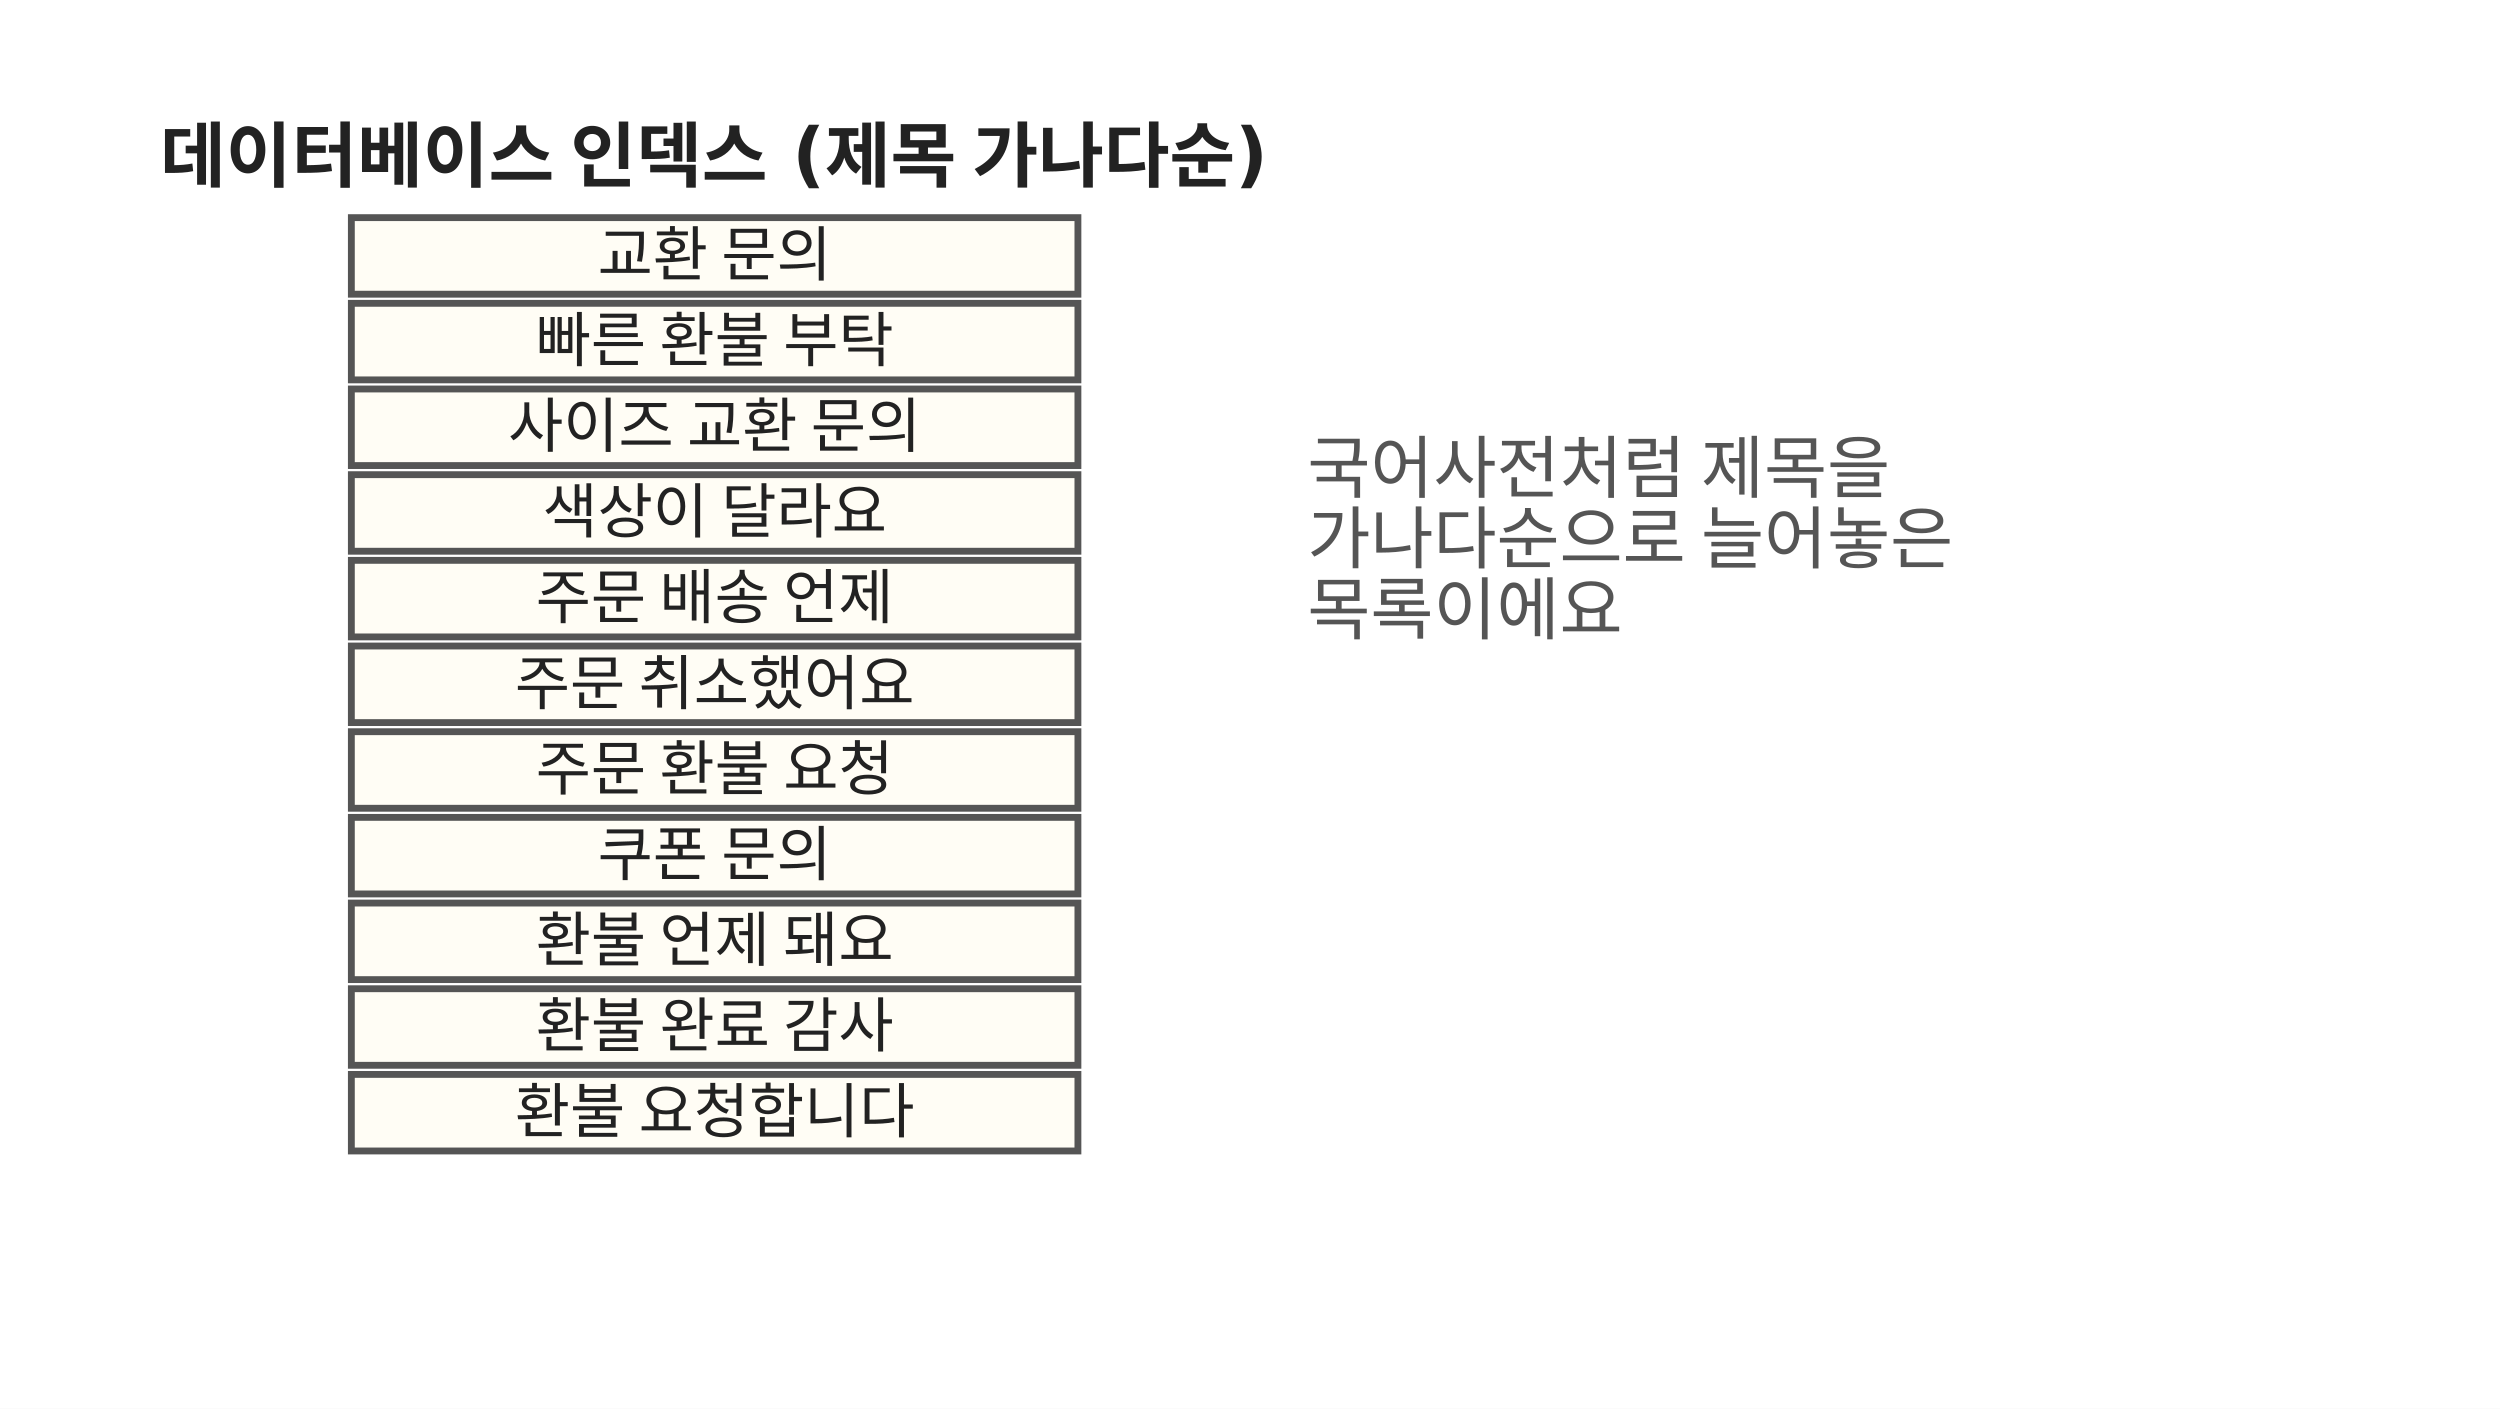
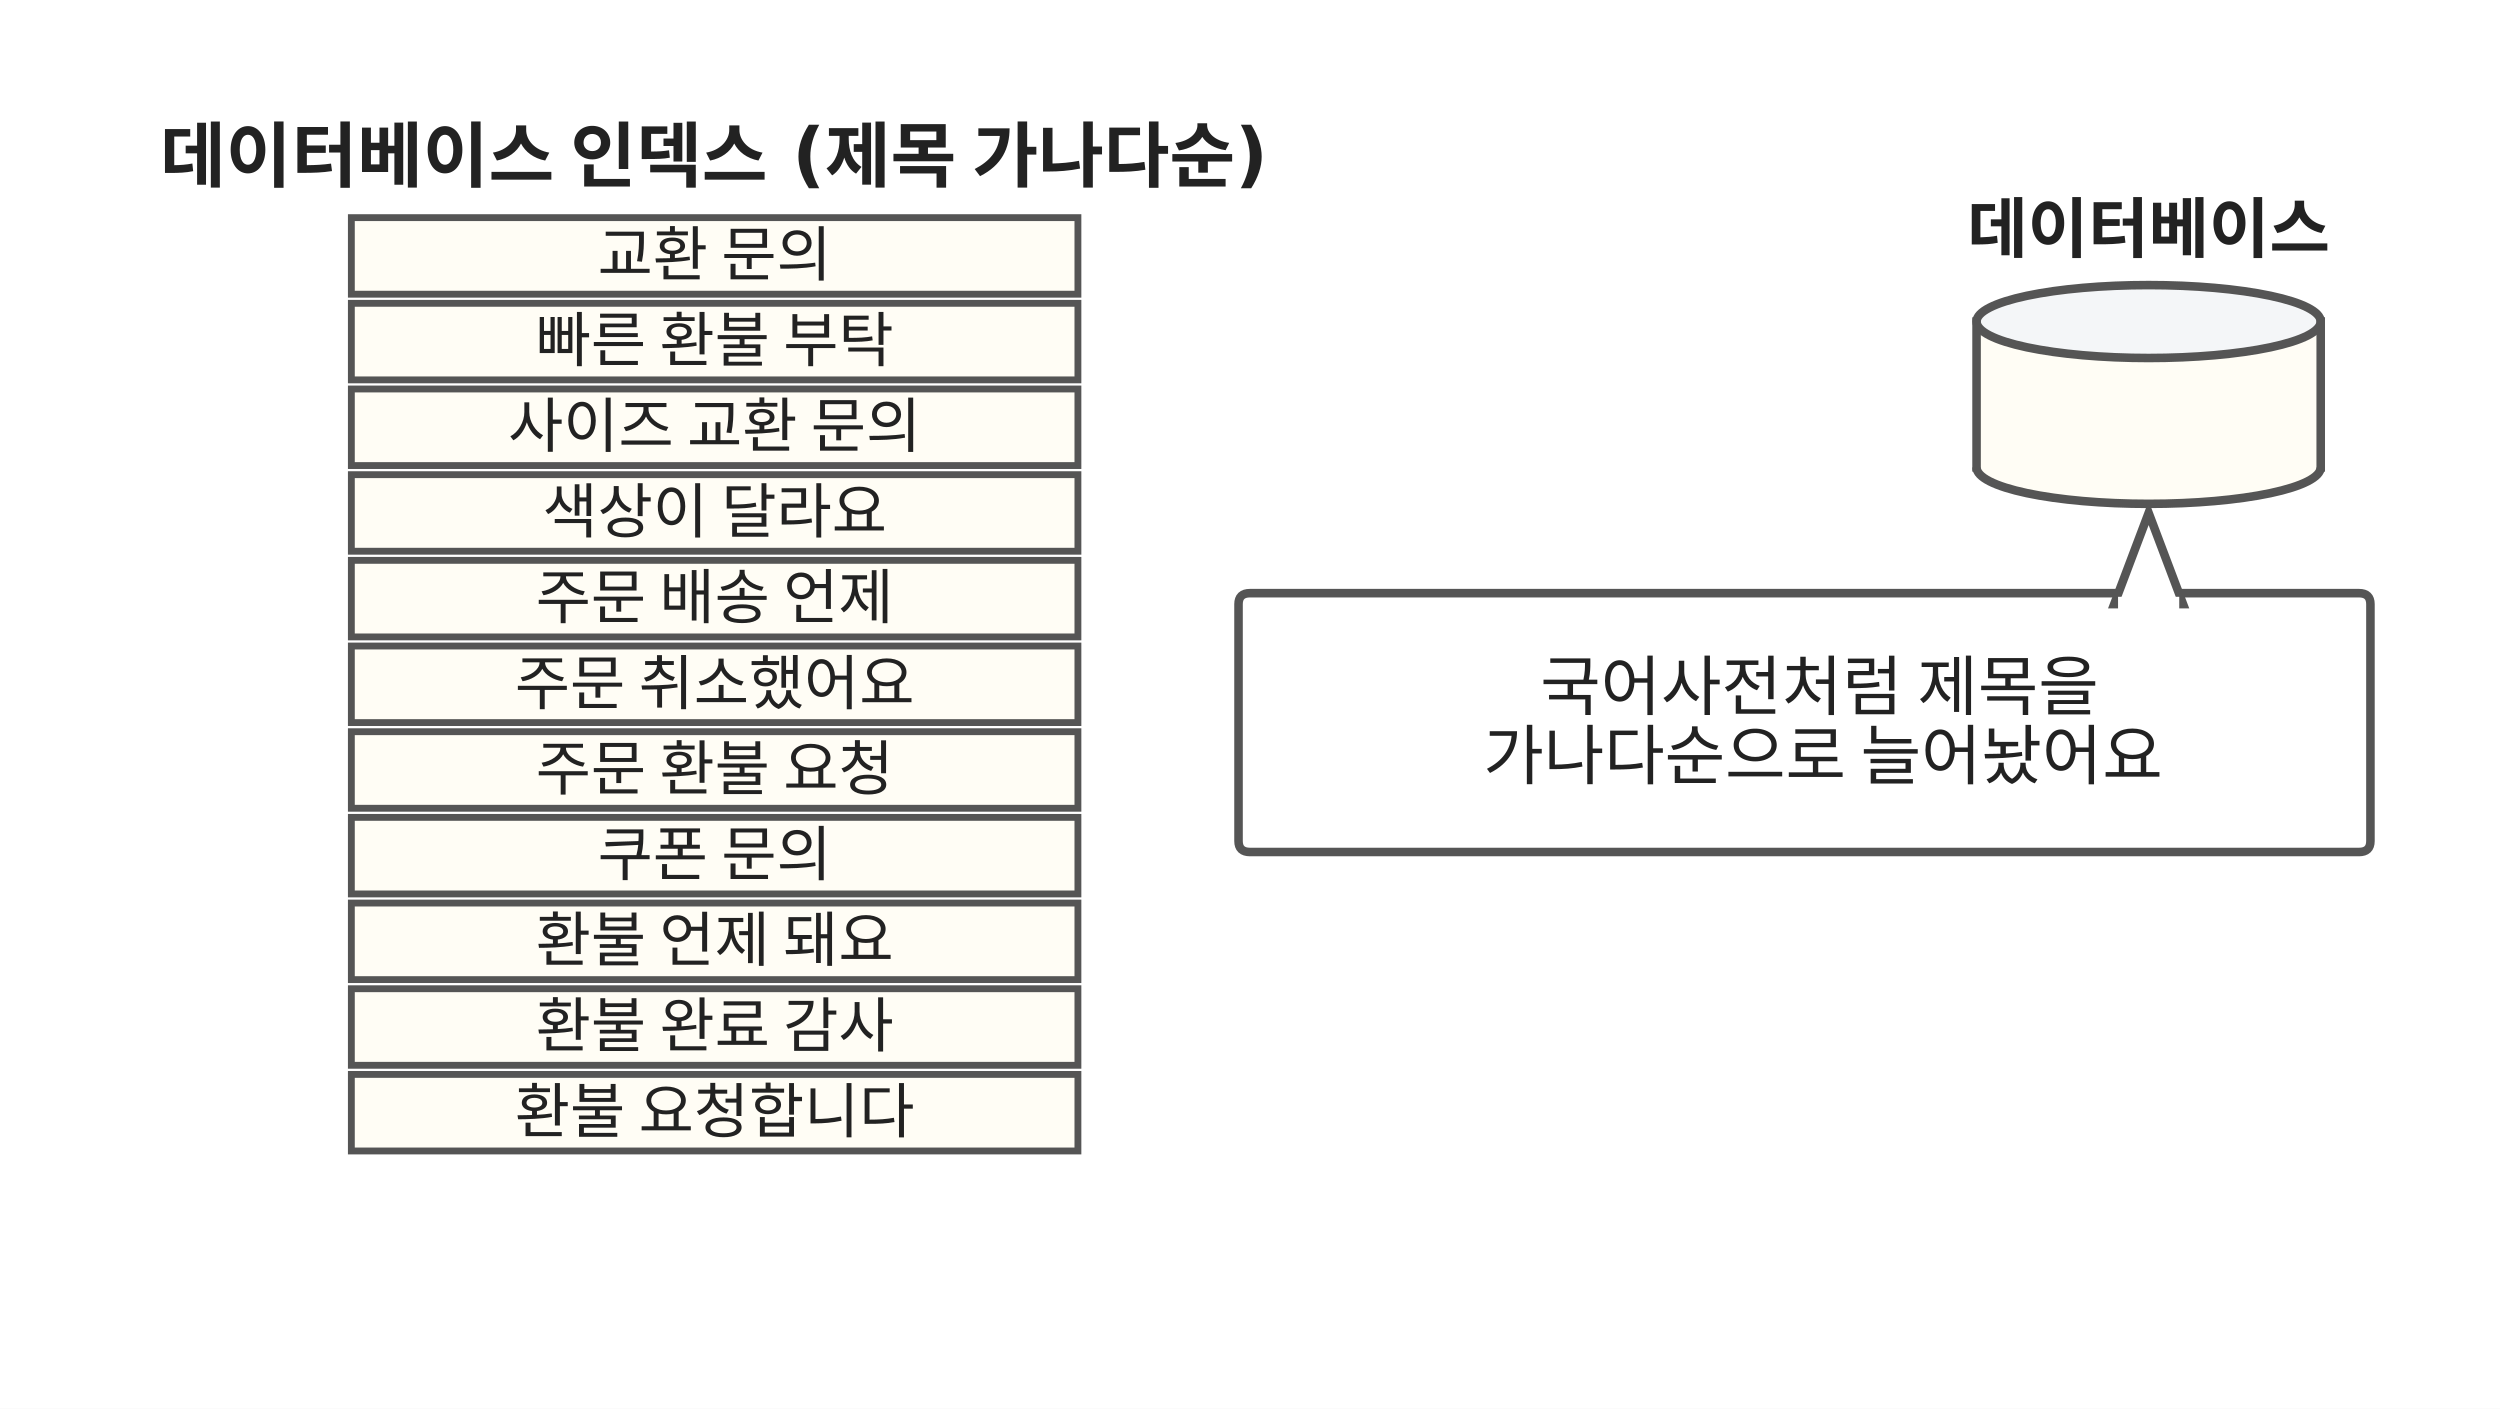
<svg xmlns="http://www.w3.org/2000/svg" width="437.76pt" height="246.672pt" viewBox="0 0 437.76 246.672" version="1.1">
  <defs>
    <style type="text/css">*{stroke-linejoin: round; stroke-linecap: butt}</style>
  </defs>
  <g id="figure_1">
    <g id="patch_1">
      <path d="M 0 246.672  L 437.76 246.672  L 437.76 0  L 0 0  z " style="fill: #ffffff" />
    </g>
    <g id="axes_1">
      <g id="patch_2">
-         <path d="M 18 228.672  L 419.76 228.672  L 419.76 18  L 18 18  L 18 228.672  z " clip-path="url(#pa23969dbdf)" style="fill: none" />
+         <path d="M 18 228.672  L 419.76 228.672  L 419.76 18  L 18 18  L 18 228.672  z " clip-path="url(#p1312691e0d)" style="fill: none" />
      </g>
      <g id="patch_3">
-         <path d="M 61.524 51.516  L 188.748 51.516  L 188.748 38.11  L 61.524 38.11  z " clip-path="url(#pa23969dbdf)" style="fill: #fffdf5; stroke: #555555; stroke-width: 1.2; stroke-linejoin: miter" />
+         <path d="M 61.524 51.516  L 188.748 51.516  L 188.748 38.11  L 61.524 38.11  z " clip-path="url(#p1312691e0d)" style="fill: #fffdf5; stroke: #555555; stroke-width: 1.2; stroke-linejoin: miter" />
      </g>
      <g id="patch_4">
-         <path d="M 61.524 66.518  L 188.748 66.518  L 188.748 53.112  L 61.524 53.112  z " clip-path="url(#pa23969dbdf)" style="fill: #fffdf5; stroke: #555555; stroke-width: 1.2; stroke-linejoin: miter" />
+         <path d="M 61.524 66.518  L 188.748 66.518  L 188.748 53.112  L 61.524 53.112  z " clip-path="url(#p1312691e0d)" style="fill: #fffdf5; stroke: #555555; stroke-width: 1.2; stroke-linejoin: miter" />
      </g>
      <g id="patch_5">
-         <path d="M 61.524 81.521  L 188.748 81.521  L 188.748 68.114  L 61.524 68.114  z " clip-path="url(#pa23969dbdf)" style="fill: #fffdf5; stroke: #555555; stroke-width: 1.2; stroke-linejoin: miter" />
+         <path d="M 61.524 81.521  L 188.748 81.521  L 188.748 68.114  L 61.524 68.114  z " clip-path="url(#p1312691e0d)" style="fill: #fffdf5; stroke: #555555; stroke-width: 1.2; stroke-linejoin: miter" />
      </g>
      <g id="patch_6">
-         <path d="M 61.524 96.523  L 188.748 96.523  L 188.748 83.117  L 61.524 83.117  z " clip-path="url(#pa23969dbdf)" style="fill: #fffdf5; stroke: #555555; stroke-width: 1.2; stroke-linejoin: miter" />
+         <path d="M 61.524 96.523  L 188.748 96.523  L 188.748 83.117  L 61.524 83.117  z " clip-path="url(#p1312691e0d)" style="fill: #fffdf5; stroke: #555555; stroke-width: 1.2; stroke-linejoin: miter" />
      </g>
      <g id="patch_7">
-         <path d="M 61.524 111.526  L 188.748 111.526  L 188.748 98.119  L 61.524 98.119  z " clip-path="url(#pa23969dbdf)" style="fill: #fffdf5; stroke: #555555; stroke-width: 1.2; stroke-linejoin: miter" />
+         <path d="M 61.524 111.526  L 188.748 111.526  L 188.748 98.119  L 61.524 98.119  z " clip-path="url(#p1312691e0d)" style="fill: #fffdf5; stroke: #555555; stroke-width: 1.2; stroke-linejoin: miter" />
      </g>
      <g id="patch_8">
-         <path d="M 61.524 126.528  L 188.748 126.528  L 188.748 113.122  L 61.524 113.122  z " clip-path="url(#pa23969dbdf)" style="fill: #fffdf5; stroke: #555555; stroke-width: 1.2; stroke-linejoin: miter" />
+         <path d="M 61.524 126.528  L 188.748 126.528  L 188.748 113.122  L 61.524 113.122  z " clip-path="url(#p1312691e0d)" style="fill: #fffdf5; stroke: #555555; stroke-width: 1.2; stroke-linejoin: miter" />
      </g>
      <g id="patch_9">
-         <path d="M 61.524 141.53  L 188.748 141.53  L 188.748 128.124  L 61.524 128.124  z " clip-path="url(#pa23969dbdf)" style="fill: #fffdf5; stroke: #555555; stroke-width: 1.2; stroke-linejoin: miter" />
+         <path d="M 61.524 141.53  L 188.748 141.53  L 188.748 128.124  L 61.524 128.124  z " clip-path="url(#p1312691e0d)" style="fill: #fffdf5; stroke: #555555; stroke-width: 1.2; stroke-linejoin: miter" />
      </g>
      <g id="patch_10">
-         <path d="M 61.524 156.533  L 188.748 156.533  L 188.748 143.126  L 61.524 143.126  z " clip-path="url(#pa23969dbdf)" style="fill: #fffdf5; stroke: #555555; stroke-width: 1.2; stroke-linejoin: miter" />
+         <path d="M 61.524 156.533  L 188.748 156.533  L 188.748 143.126  L 61.524 143.126  z " clip-path="url(#p1312691e0d)" style="fill: #fffdf5; stroke: #555555; stroke-width: 1.2; stroke-linejoin: miter" />
      </g>
      <g id="patch_11">
-         <path d="M 61.524 171.535  L 188.748 171.535  L 188.748 158.129  L 61.524 158.129  z " clip-path="url(#pa23969dbdf)" style="fill: #fffdf5; stroke: #555555; stroke-width: 1.2; stroke-linejoin: miter" />
+         <path d="M 61.524 171.535  L 188.748 171.535  L 188.748 158.129  L 61.524 158.129  z " clip-path="url(#p1312691e0d)" style="fill: #fffdf5; stroke: #555555; stroke-width: 1.2; stroke-linejoin: miter" />
      </g>
      <g id="patch_12">
-         <path d="M 61.524 186.538  L 188.748 186.538  L 188.748 173.131  L 61.524 173.131  z " clip-path="url(#pa23969dbdf)" style="fill: #fffdf5; stroke: #555555; stroke-width: 1.2; stroke-linejoin: miter" />
+         <path d="M 61.524 186.538  L 188.748 186.538  L 188.748 173.131  L 61.524 173.131  z " clip-path="url(#p1312691e0d)" style="fill: #fffdf5; stroke: #555555; stroke-width: 1.2; stroke-linejoin: miter" />
      </g>
      <g id="patch_13">
-         <path d="M 61.524 201.54  L 188.748 201.54  L 188.748 188.134  L 61.524 188.134  z " clip-path="url(#pa23969dbdf)" style="fill: #fffdf5; stroke: #555555; stroke-width: 1.2; stroke-linejoin: miter" />
+         <path d="M 61.524 201.54  L 188.748 201.54  L 188.748 188.134  L 61.524 188.134  z " clip-path="url(#p1312691e0d)" style="fill: #fffdf5; stroke: #555555; stroke-width: 1.2; stroke-linejoin: miter" />
+       </g>
+       <g id="patch_14">
+         <path d="M 376.236 88.224  C 384.227 88.224 391.892 87.551 397.543 86.354  C 403.193 85.157 406.368 83.533 406.368 81.84  C 406.368 80.147 403.193 78.523 397.543 77.326  C 391.892 76.129 384.227 75.456 376.236 75.456  C 368.245 75.456 360.58 76.129 354.929 77.326  C 349.279 78.523 346.104 80.147 346.104 81.84  C 346.104 83.533 349.279 85.157 354.929 86.354  C 360.58 87.551 368.245 88.224 376.236 88.224  z " clip-path="url(#p1312691e0d)" style="fill: #fffdf5" />
+       </g>
+       <g id="patch_15">
+         <path d="M 346.104 81.84  L 406.368 81.84  L 406.368 56.304  L 346.104 56.304  z " clip-path="url(#p1312691e0d)" style="fill: #fffdf5" />
+       </g>
+       <g id="patch_16">
+         <path d="M 346.104 81.84  C 346.104 83.532 349.281 85.157 354.929 86.354  C 360.578 87.551 368.248 88.224 376.236 88.224  C 384.224 88.224 391.894 87.551 397.543 86.354  C 403.191 85.157 406.368 83.532 406.368 81.84  " clip-path="url(#p1312691e0d)" style="fill: none; stroke: #555555; stroke-width: 1.5; stroke-linejoin: miter" />
+       </g>
+       <g id="patch_17">
+         <path d="M 376.236 62.688  C 384.227 62.688 391.892 62.015 397.543 60.818  C 403.193 59.621 406.368 57.997 406.368 56.304  C 406.368 54.611 403.193 52.987 397.543 51.79  C 391.892 50.593 384.227 49.92 376.236 49.92  C 368.245 49.92 360.58 50.593 354.929 51.79  C 349.279 52.987 346.104 54.611 346.104 56.304  C 346.104 57.997 349.279 59.621 354.929 60.818  C 360.58 62.015 368.245 62.688 376.236 62.688  z " clip-path="url(#p1312691e0d)" style="fill: #f4f6f8; stroke: #555555; stroke-width: 1.5; stroke-linejoin: miter" />
+       </g>
+       <g id="patch_18">
+         <path d="M 218.88 149.191  L 413.064 149.191  Q 415.073 149.191 415.073 147.276  L 415.073 105.78  Q 415.073 103.865 413.064 103.865  L 218.88 103.865  Q 216.871 103.865 216.871 105.78  L 216.871 147.276  Q 216.871 149.191 218.88 149.191  z " clip-path="url(#p1312691e0d)" style="fill: #ffffff; stroke: #555555; stroke-width: 1.5; stroke-linejoin: miter" />
+       </g>
+       <g id="line2d_1">
+         <path d="M 346.104 81.84  L 346.104 56.304  " clip-path="url(#p1312691e0d)" style="fill: none; stroke: #555555; stroke-width: 1.5; stroke-linecap: square" />
+       </g>
+       <g id="line2d_2">
+         <path d="M 406.368 81.84  L 406.368 56.304  " clip-path="url(#p1312691e0d)" style="fill: none; stroke: #555555; stroke-width: 1.5; stroke-linecap: square" />
      </g>
      <g id="text_1">
        <text style="fill: #222222; font: 700 12.5px 'Apple SD Gothic Neo', 'Noto Sans KR', 'Malgun Gothic', 'DejaVu Sans', 'Bitstream Vera Sans', 'Computer Modern Sans Serif', 'Lucida Grande', 'Verdana', 'Geneva', 'Lucid', 'Arial', 'Helvetica', 'Avant Garde', sans-serif; text-anchor: start" x="28.044" y="31.752" transform="rotate(-0 28.044 31.75178)">데이터베이스 인덱스 (제목 가나다순)</text>
      </g>
      <g id="text_2">
        <text style="fill: #222222; font: 10.5px 'Apple SD Gothic Neo', 'Noto Sans KR', 'Malgun Gothic', 'DejaVu Sans', 'Bitstream Vera Sans', 'Computer Modern Sans Serif', 'Lucida Grande', 'Verdana', 'Geneva', 'Lucid', 'Arial', 'Helvetica', 'Avant Garde', sans-serif; text-anchor: middle" x="125.136" y="48.299" transform="rotate(-0 125.136 48.29913)">교환 문의</text>
      </g>
      <g id="text_3">
        <text style="fill: #222222; font: 10.5px 'Apple SD Gothic Neo', 'Noto Sans KR', 'Malgun Gothic', 'DejaVu Sans', 'Bitstream Vera Sans', 'Computer Modern Sans Serif', 'Lucida Grande', 'Verdana', 'Geneva', 'Lucid', 'Arial', 'Helvetica', 'Avant Garde', sans-serif; text-anchor: middle" x="125.136" y="63.306" transform="rotate(-0 125.136 63.30645)">빠른 환불 부탁</text>
      </g>
      <g id="text_4">
        <text style="fill: #222222; font: 10.5px 'Apple SD Gothic Neo', 'Noto Sans KR', 'Malgun Gothic', 'DejaVu Sans', 'Bitstream Vera Sans', 'Computer Modern Sans Serif', 'Lucida Grande', 'Verdana', 'Geneva', 'Lucid', 'Arial', 'Helvetica', 'Avant Garde', sans-serif; text-anchor: middle" x="125.136" y="78.304" transform="rotate(-0 125.136 78.30393)">사이즈 교환 문의</text>
      </g>
      <g id="text_5">
        <text style="fill: #222222; font: 10.5px 'Apple SD Gothic Neo', 'Noto Sans KR', 'Malgun Gothic', 'DejaVu Sans', 'Bitstream Vera Sans', 'Computer Modern Sans Serif', 'Lucida Grande', 'Verdana', 'Geneva', 'Lucid', 'Arial', 'Helvetica', 'Avant Garde', sans-serif; text-anchor: middle" x="125.136" y="93.296" transform="rotate(-0 125.136 93.29648)">색상이 달라요</text>
      </g>
      <g id="text_6">
        <text style="fill: #222222; font: 10.5px 'Apple SD Gothic Neo', 'Noto Sans KR', 'Malgun Gothic', 'DejaVu Sans', 'Bitstream Vera Sans', 'Computer Modern Sans Serif', 'Lucida Grande', 'Verdana', 'Geneva', 'Lucid', 'Arial', 'Helvetica', 'Avant Garde', sans-serif; text-anchor: middle" x="125.136" y="108.31" transform="rotate(-0 125.136 108.3095)">주문 배송 언제</text>
      </g>
      <g id="text_7">
        <text style="fill: #222222; font: 10.5px 'Apple SD Gothic Neo', 'Noto Sans KR', 'Malgun Gothic', 'DejaVu Sans', 'Bitstream Vera Sans', 'Computer Modern Sans Serif', 'Lucida Grande', 'Verdana', 'Geneva', 'Lucid', 'Arial', 'Helvetica', 'Avant Garde', sans-serif; text-anchor: middle" x="125.136" y="123.369" transform="rotate(-0 125.136 123.3694)">주문 취소했어요</text>
      </g>
      <g id="text_8">
        <text style="fill: #222222; font: 10.5px 'Apple SD Gothic Neo', 'Noto Sans KR', 'Malgun Gothic', 'DejaVu Sans', 'Bitstream Vera Sans', 'Computer Modern Sans Serif', 'Lucida Grande', 'Verdana', 'Geneva', 'Lucid', 'Arial', 'Helvetica', 'Avant Garde', sans-serif; text-anchor: middle" x="125.136" y="138.324" transform="rotate(-0 125.136 138.3242)">주문 환불 요청</text>
      </g>
      <g id="text_9">
        <text style="fill: #222222; font: 10.5px 'Apple SD Gothic Neo', 'Noto Sans KR', 'Malgun Gothic', 'DejaVu Sans', 'Bitstream Vera Sans', 'Computer Modern Sans Serif', 'Lucida Grande', 'Verdana', 'Geneva', 'Lucid', 'Arial', 'Helvetica', 'Avant Garde', sans-serif; text-anchor: middle" x="125.136" y="153.306" transform="rotate(-0 125.136 153.3061)">쿠폰 문의</text>
      </g>
      <g id="text_10">
        <text style="fill: #222222; font: 10.5px 'Apple SD Gothic Neo', 'Noto Sans KR', 'Malgun Gothic', 'DejaVu Sans', 'Bitstream Vera Sans', 'Computer Modern Sans Serif', 'Lucida Grande', 'Verdana', 'Geneva', 'Lucid', 'Arial', 'Helvetica', 'Avant Garde', sans-serif; text-anchor: middle" x="125.136" y="168.318" transform="rotate(-0 125.136 168.3183)">환불 언제 돼요</text>
      </g>
      <g id="text_11">
        <text style="fill: #222222; font: 10.5px 'Apple SD Gothic Neo', 'Noto Sans KR', 'Malgun Gothic', 'DejaVu Sans', 'Bitstream Vera Sans', 'Computer Modern Sans Serif', 'Lucida Grande', 'Verdana', 'Geneva', 'Lucid', 'Arial', 'Helvetica', 'Avant Garde', sans-serif; text-anchor: middle" x="125.136" y="183.321" transform="rotate(-0 125.136 183.3207)">환불 완료 감사</text>
      </g>
      <g id="text_12">
        <text style="fill: #222222; font: 10.5px 'Apple SD Gothic Neo', 'Noto Sans KR', 'Malgun Gothic', 'DejaVu Sans', 'Bitstream Vera Sans', 'Computer Modern Sans Serif', 'Lucida Grande', 'Verdana', 'Geneva', 'Lucid', 'Arial', 'Helvetica', 'Avant Garde', sans-serif; text-anchor: middle" x="125.136" y="198.334" transform="rotate(-0 125.136 198.3338)">환불 요청합니다</text>
      </g>
      <g id="text_13">
-         <text style="fill: #555555; font: 12px 'Apple SD Gothic Neo', 'Noto Sans KR', 'Malgun Gothic', 'DejaVu Sans', 'Bitstream Vera Sans', 'Computer Modern Sans Serif', 'Lucida Grande', 'Verdana', 'Geneva', 'Lucid', 'Arial', 'Helvetica', 'Avant Garde', sans-serif" transform="translate(228.924 86.22713)">국어사전처럼 제목을</text>
-         <text style="fill: #555555; font: 12px 'Apple SD Gothic Neo', 'Noto Sans KR', 'Malgun Gothic', 'DejaVu Sans', 'Bitstream Vera Sans', 'Computer Modern Sans Serif', 'Lucida Grande', 'Verdana', 'Geneva', 'Lucid', 'Arial', 'Helvetica', 'Avant Garde', sans-serif" transform="translate(228.924 98.58862)">가나다순으로 늘어놓은</text>
-         <text style="fill: #555555; font: 12px 'Apple SD Gothic Neo', 'Noto Sans KR', 'Malgun Gothic', 'DejaVu Sans', 'Bitstream Vera Sans', 'Computer Modern Sans Serif', 'Lucida Grande', 'Verdana', 'Geneva', 'Lucid', 'Arial', 'Helvetica', 'Avant Garde', sans-serif" transform="translate(228.924 111.0064)">목록이에요</text>
+         <text style="fill: #222222; font: 700 11.5px 'Apple SD Gothic Neo', 'Noto Sans KR', 'Malgun Gothic', 'DejaVu Sans', 'Bitstream Vera Sans', 'Computer Modern Sans Serif', 'Lucida Grande', 'Verdana', 'Geneva', 'Lucid', 'Arial', 'Helvetica', 'Avant Garde', sans-serif; text-anchor: middle" x="376.236" y="44.152" transform="rotate(-0 376.236 44.15158)">데이터베이스</text>
+       </g>
+       <g id="patch_19">
+         <path d="M 370.21 105.78  L 382.262 105.78  L 376.236 89.82  z " clip-path="url(#p1312691e0d)" style="fill: #ffffff; stroke: #555555; stroke-width: 1.5; stroke-linejoin: miter" />
+       </g>
+       <g id="text_14">
+         <text style="fill: #222222; font: 11.5px 'Apple SD Gothic Neo', 'Noto Sans KR', 'Malgun Gothic', 'DejaVu Sans', 'Bitstream Vera Sans', 'Computer Modern Sans Serif', 'Lucida Grande', 'Verdana', 'Geneva', 'Lucid', 'Arial', 'Helvetica', 'Avant Garde', sans-serif" transform="translate(269.6962 124.3085)">국어사전처럼 제목을</text>
+         <text style="fill: #222222; font: 11.5px 'Apple SD Gothic Neo', 'Noto Sans KR', 'Malgun Gothic', 'DejaVu Sans', 'Bitstream Vera Sans', 'Computer Modern Sans Serif', 'Lucida Grande', 'Verdana', 'Geneva', 'Lucid', 'Arial', 'Helvetica', 'Avant Garde', sans-serif" transform="translate(259.7487 136.4309)">가나다순으로 늘어놨어요</text>
+       </g>
+       <g id="patch_20">
+         <path d="M 370.879 107.057  L 381.593 107.057  L 381.593 104.503  L 370.879 104.503  z " clip-path="url(#p1312691e0d)" style="fill: #ffffff" />
      </g>
    </g>
  </g>
  <defs>
-     <clipPath id="pa23969dbdf">
+     <clipPath id="p1312691e0d">
      <rect x="18" y="18" width="401.76" height="210.672" />
    </clipPath>
  </defs>
</svg>
